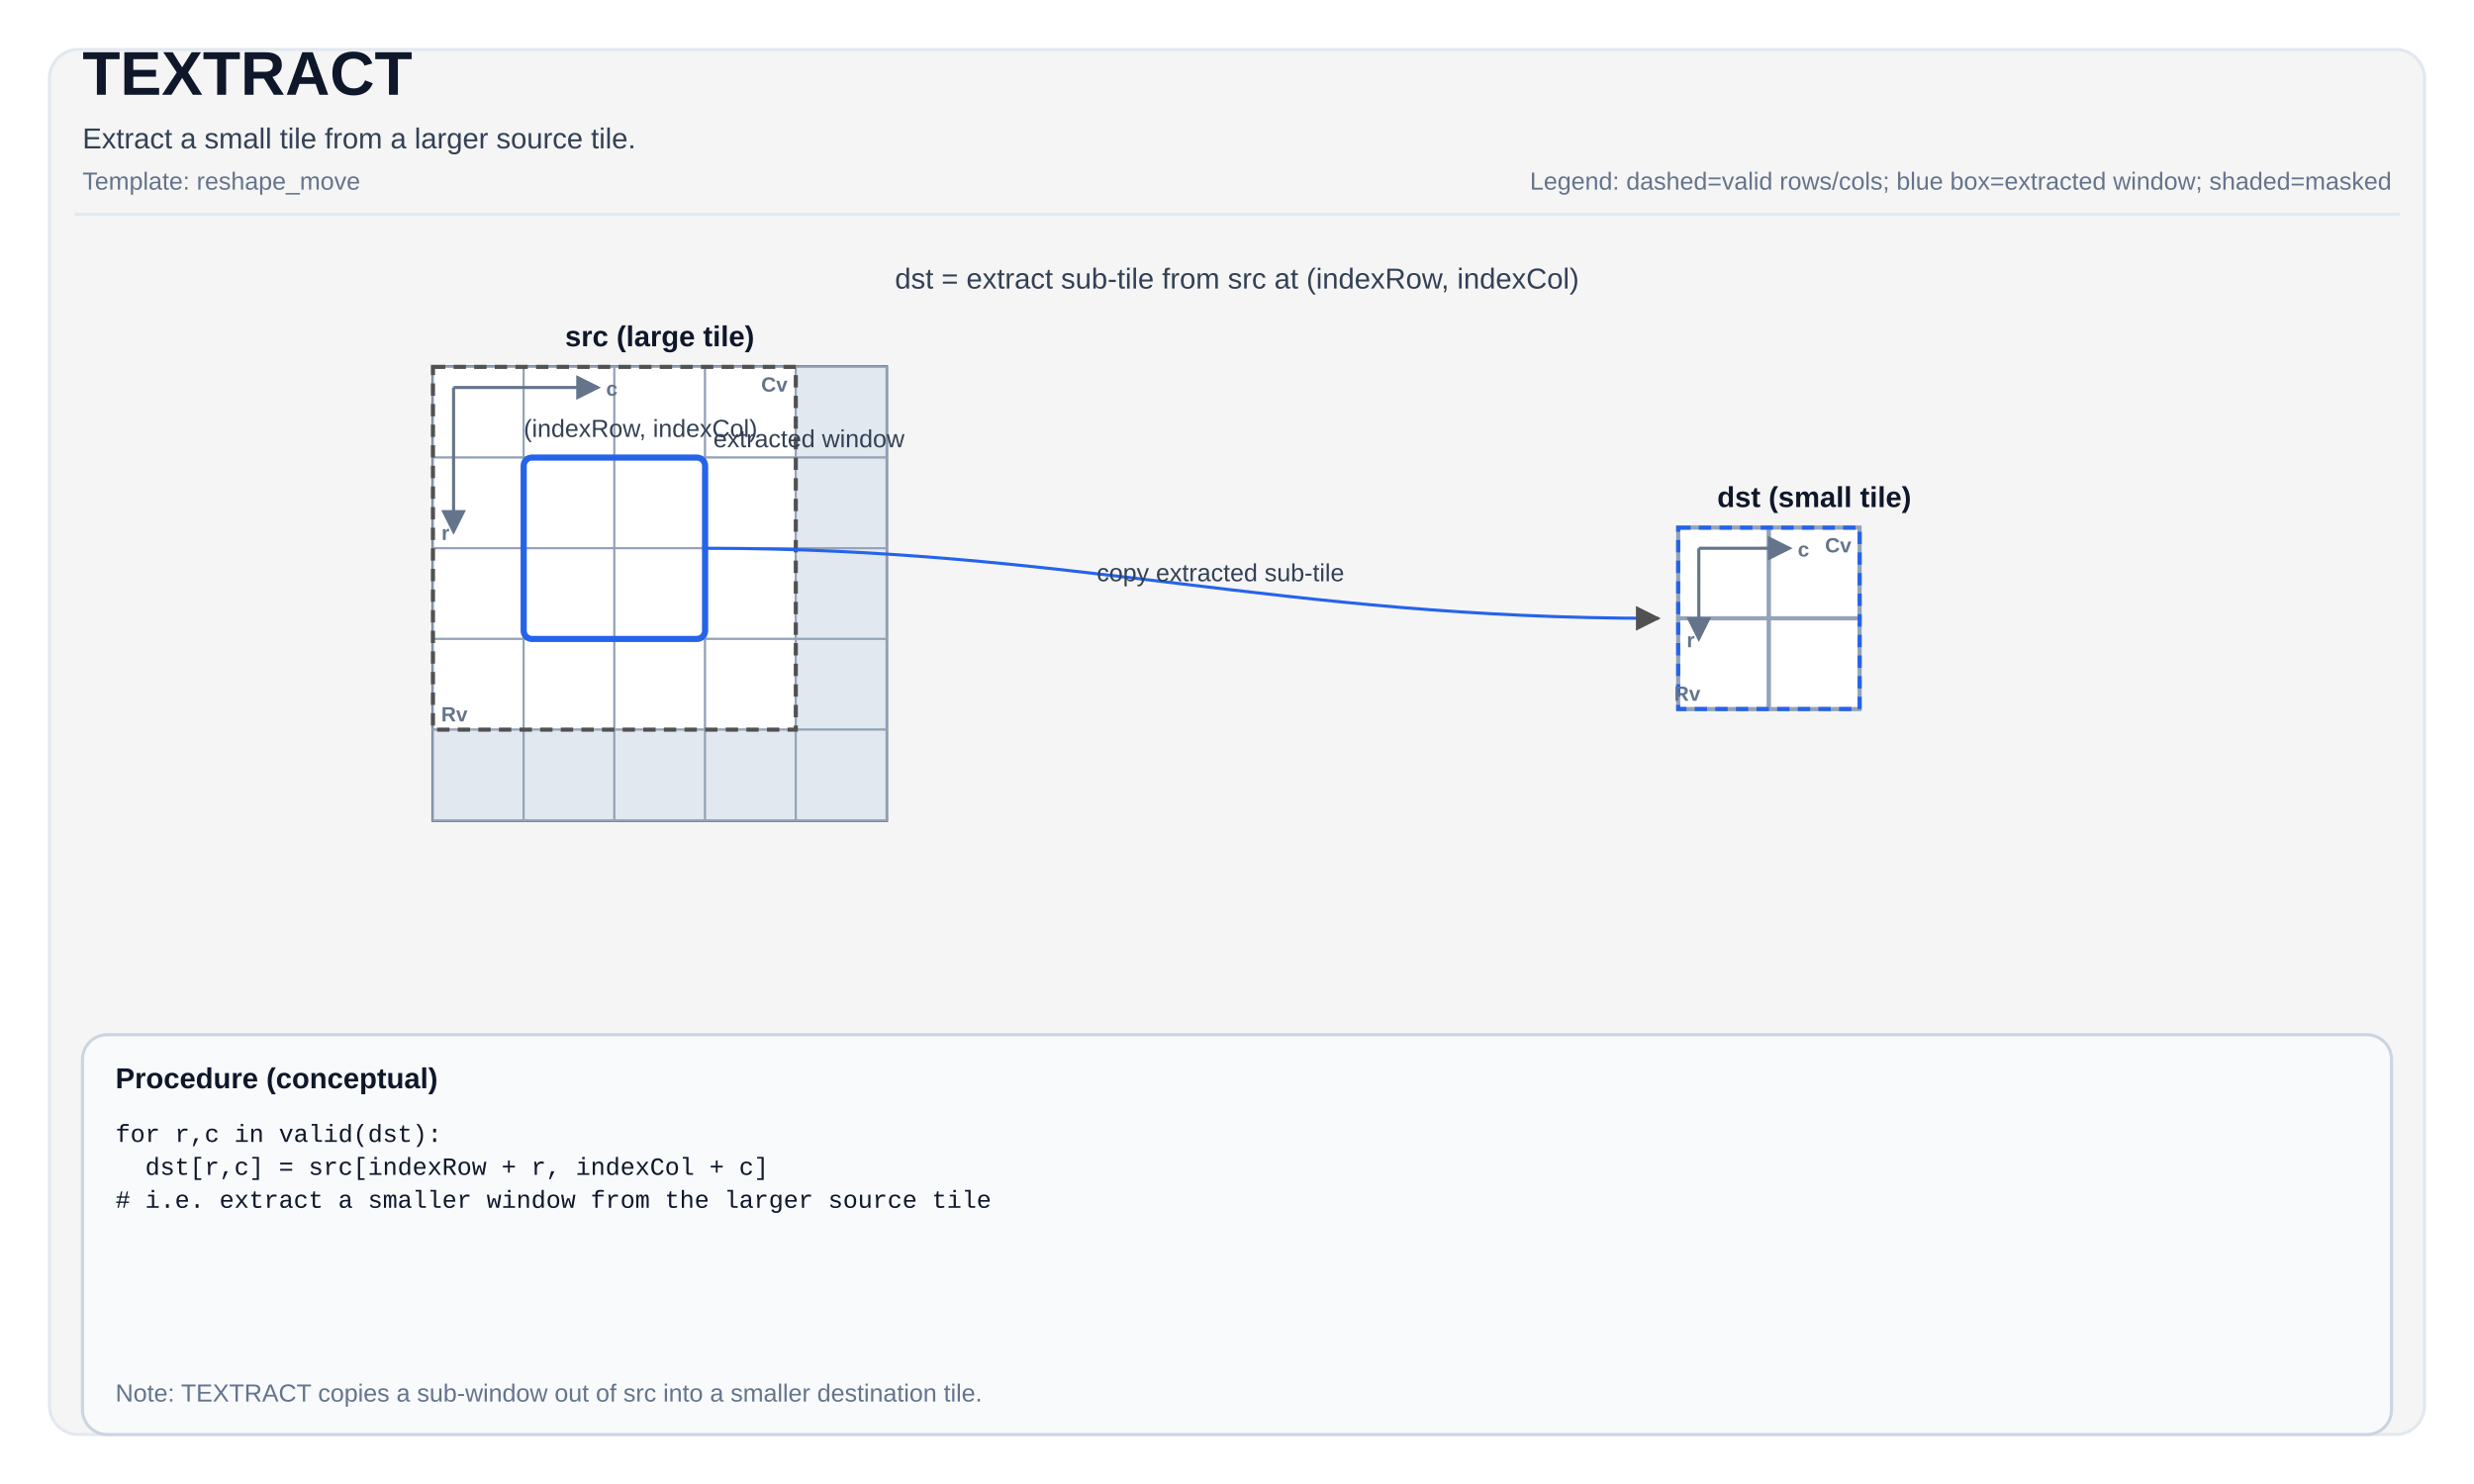
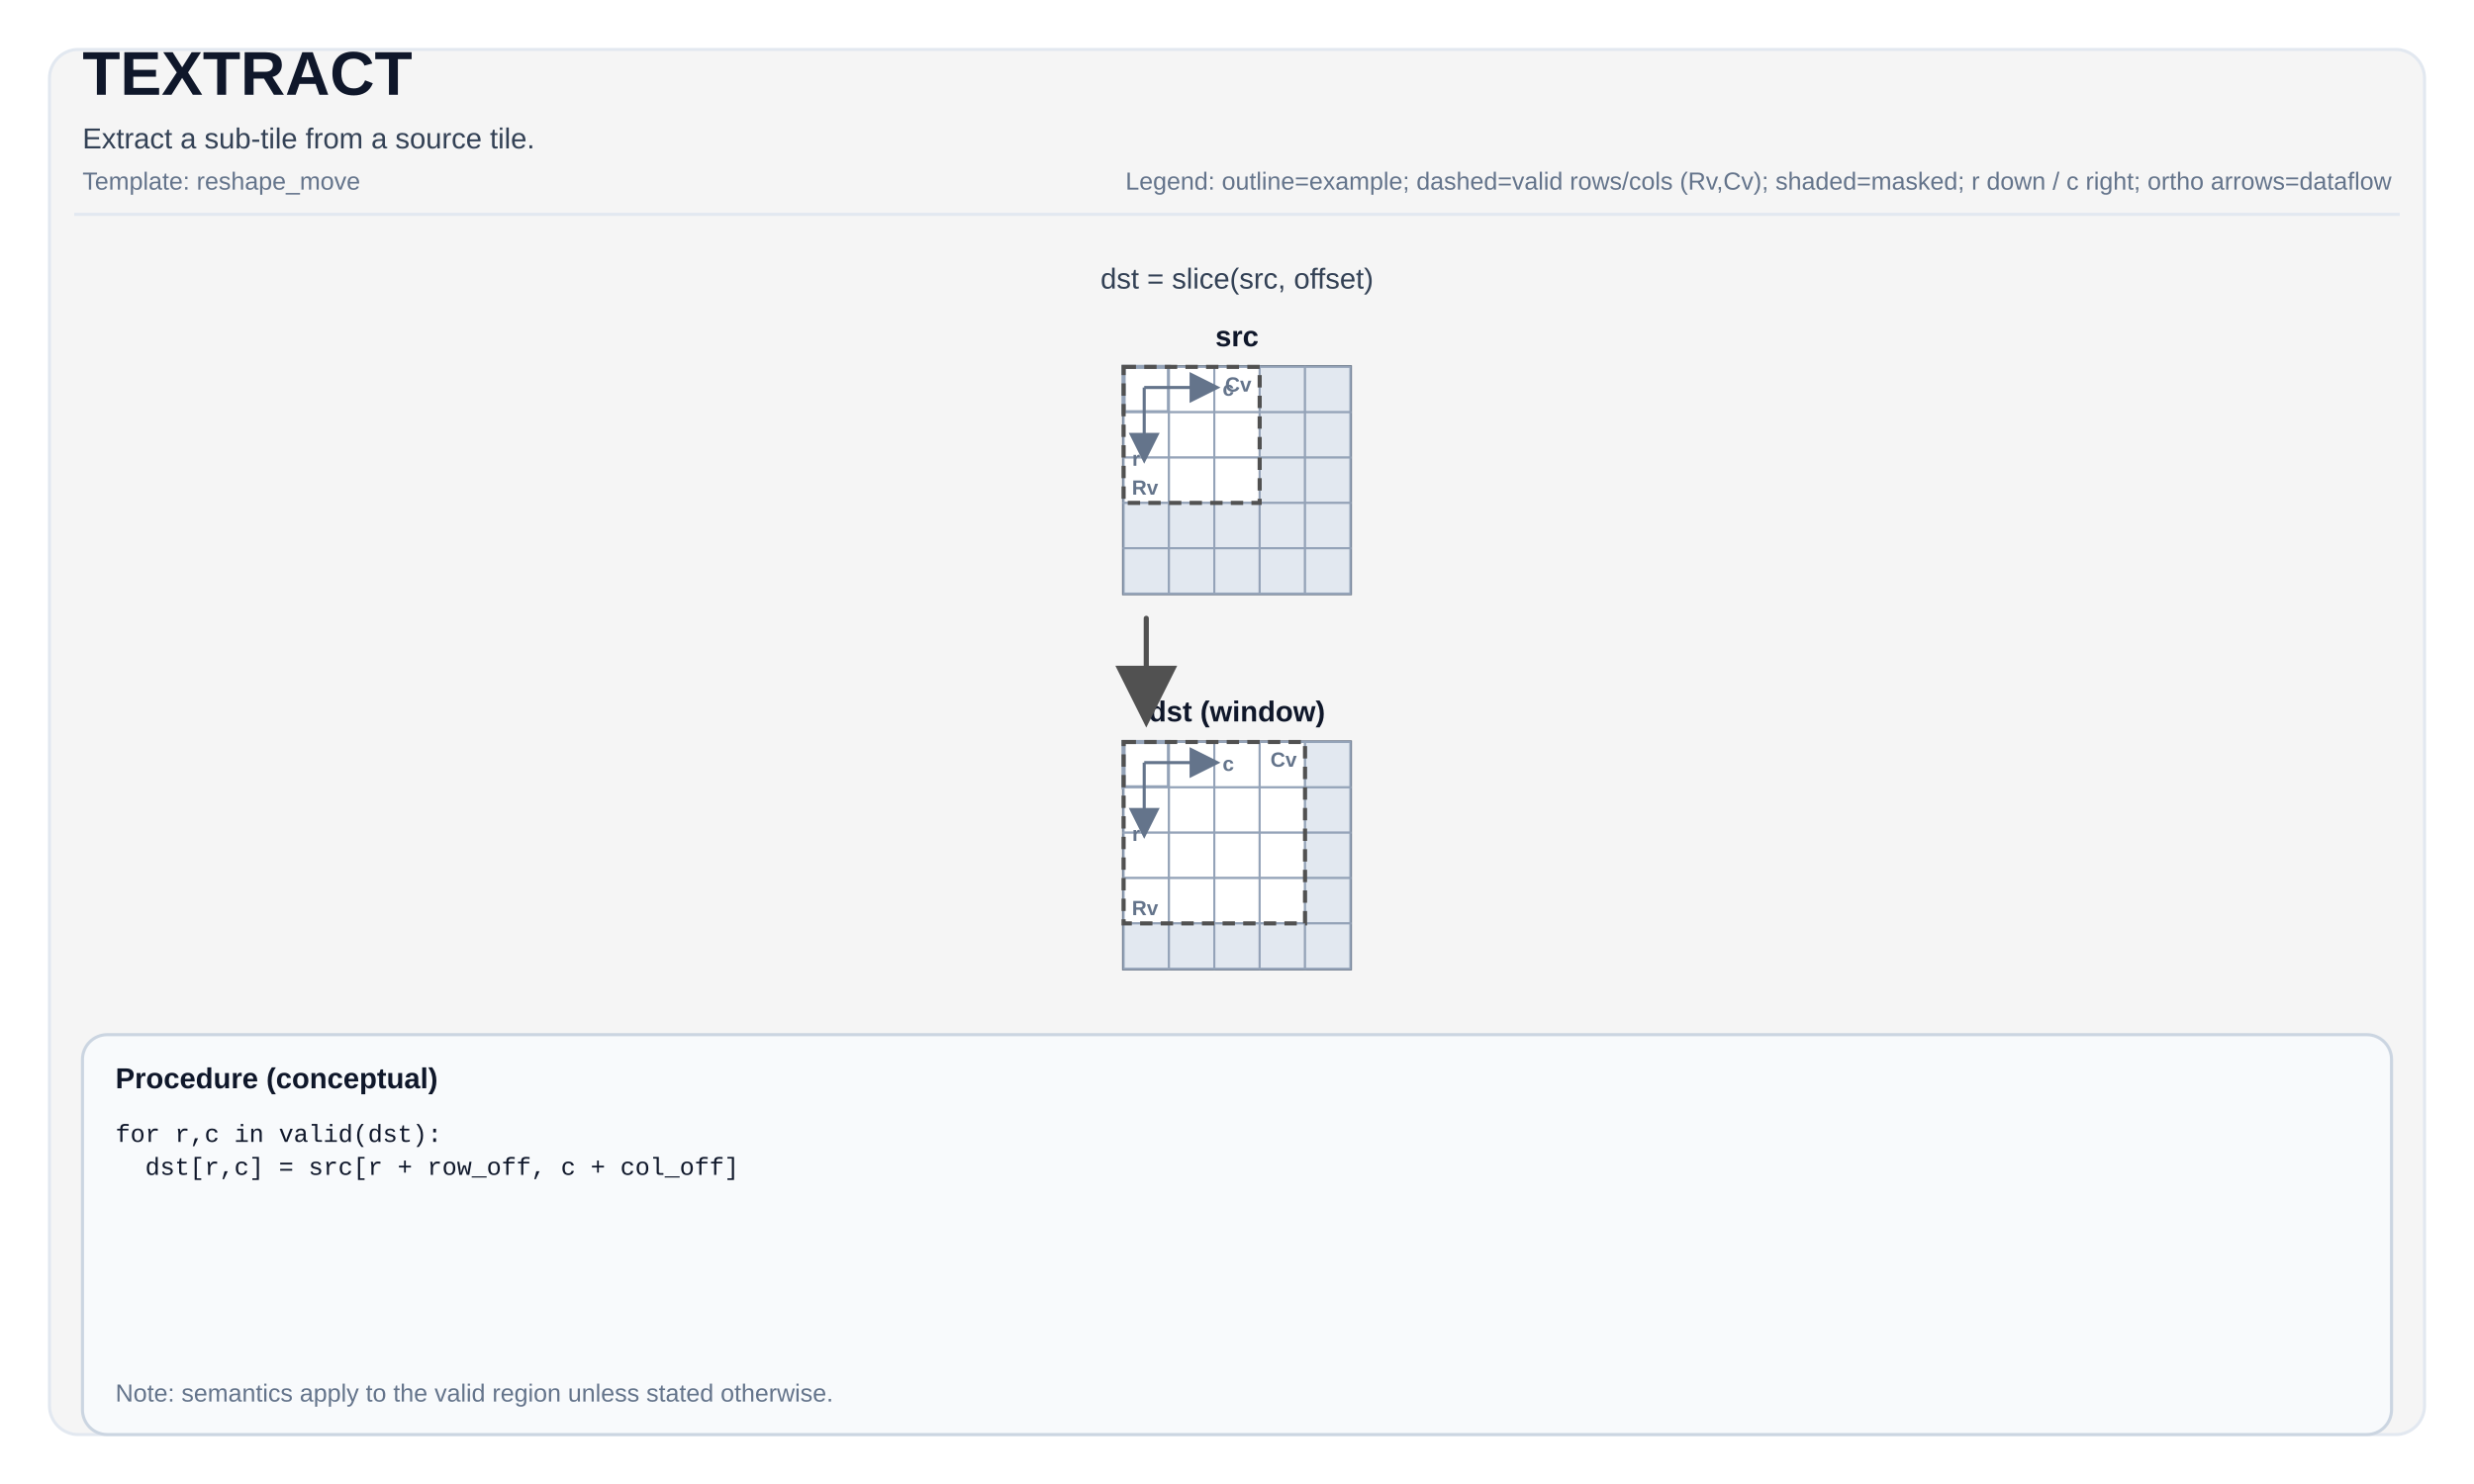
<svg xmlns="http://www.w3.org/2000/svg" width="1200" height="720" viewBox="0 0 1200 720" role="img" aria-label="TEXTRACT tile operation diagram">
  <defs>
-     <marker id="arrow" markerWidth="8" markerHeight="8" refX="7" refY="4" orient="auto">
-       <path d="M0,0 L0,8 L8,4 z" fill="#515151" />
+     <marker id="arrow" markerWidth="12" markerHeight="12" refX="10" refY="6" orient="auto">
+       <path d="M0,0 L0,12 L12,6 z" fill="#515151" />
    </marker>
-     <marker id="axisArrow" markerWidth="8" markerHeight="8" refX="7" refY="4" orient="auto">
-       <path d="M0,0 L0,8 L8,4 z" fill="#64748b" />
+     <marker id="axisArrow" markerWidth="10" markerHeight="10" refX="8" refY="5" orient="auto">
+       <path d="M0,0 L0,10 L10,5 z" fill="#64748b" />
    </marker>
  </defs>
  <style>
svg { font-family: Arial, Helvetica, sans-serif; }
.title { font-size: 30px; font-weight: 700; fill: #0f172a; }
.subtitle { font-size: 14px; fill: #334155; }
.meta { font-size: 12px; fill: #64748b; }
.frame { fill: white; }
.panel { fill: #F5F5F5; stroke: #e2e8f0; stroke-width: 1.5; rx: 14; }
.tileLabel { font-size: 14px; font-weight: 700; fill: #0f172a; }
.tileBorder { fill: none; stroke: #475569; stroke-width: 1.5; }
.cell { fill: #ffffff; stroke: #94a3b8; stroke-width: 1; }
.cellMasked { fill: #e2e8f0; }
.cellHL { stroke-width: 2; }
.cellText { font-family: ui-monospace, SFMono-Regular, Menlo, Monaco, Consolas, 'Liberation Mono', 'Courier New', monospace; font-size: 10px; fill: #0f172a; }
- .arrow { stroke-width: 1.5; fill: none; stroke-linejoin: round; stroke-linecap: round; }
+ .arrow { stroke-width: 2.5; fill: none; stroke-linejoin: round; stroke-linecap: round; }
.axisLine { stroke: #64748b; stroke-width: 1.5; fill: none; }
.axisText { font-size: 10px; fill: #64748b; font-weight: 700; }
+ .opCircle { fill: #ffffff; stroke-width: 2; }
+ .opRect { fill: #ffffff; stroke-width: 2; }
+ .opText { font-size: 10px; font-weight: 800; fill: #0f172a; }
.procBox { fill: #f8fafc; stroke: #cbd5e1; stroke-width: 1.5; rx: 12; }
.procTitle { font-size: 14px; font-weight: 700; fill: #0f172a; }
.procText { font-family: ui-monospace, SFMono-Regular, Menlo, Monaco, Consolas, 'Liberation Mono', 'Courier New', monospace; font-size: 12px; fill: #0f172a; }
.smallLabel { font-size: 12px; fill: #334155; }
+ .scalarBox { fill: #ffffff; stroke: #cbd5e1; stroke-width: 1.5; }
+ .scalarValue { font-size: 16px; font-weight: 700; }
.validBox { fill: none; stroke-width: 2; stroke-dasharray: 6 4; }
</style>
  <rect x="0" y="0" width="1200" height="720" class="frame" />
  <rect x="24" y="24" width="1152" height="672" class="panel" />
  <text x="40" y="46" class="title">TEXTRACT</text>
-   <text x="40" y="72" class="subtitle">Extract a small tile from a larger source tile.</text>
+   <text x="40" y="72" class="subtitle">Extract a sub-tile from a source tile.</text>
  <text x="40" y="92" class="meta">Template: reshape_move</text>
-   <text x="1160" y="92" class="meta" text-anchor="end">Legend: dashed=valid rows/cols; blue box=extracted window; shaded=masked</text>
+   <text x="1160" y="92" class="meta" text-anchor="end">Legend: outline=example; dashed=valid rows/cols (Rv,Cv); shaded=masked; r down / c right; ortho arrows=dataflow</text>
  <line x1="36" y1="104" x2="1164" y2="104" stroke="#e2e8f0" stroke-width="1.5" />
-   <text x="600" y="140" class="subtitle" text-anchor="middle" fill="#515151">dst = extract sub-tile from src at (indexRow, indexCol)</text>
-   <text x="320" y="168" class="tileLabel" text-anchor="middle">src (large tile)</text>
-   <rect x="210" y="178" width="220" height="220" class="tileBorder" />
-   <rect x="210" y="178" width="44" height="44" class="cell" />
-   <rect x="254" y="178" width="44" height="44" class="cell" />
-   <rect x="298" y="178" width="44" height="44" class="cell" />
-   <rect x="342" y="178" width="44" height="44" class="cell" />
-   <rect x="386" y="178" width="44" height="44" class="cell cellMasked" />
-   <rect x="210" y="222" width="44" height="44" class="cell" />
-   <rect x="254" y="222" width="44" height="44" class="cell" />
-   <rect x="298" y="222" width="44" height="44" class="cell" />
-   <rect x="342" y="222" width="44" height="44" class="cell" />
-   <rect x="386" y="222" width="44" height="44" class="cell cellMasked" />
-   <rect x="210" y="266" width="44" height="44" class="cell" />
-   <rect x="254" y="266" width="44" height="44" class="cell" />
-   <rect x="298" y="266" width="44" height="44" class="cell" />
-   <rect x="342" y="266" width="44" height="44" class="cell" />
-   <rect x="386" y="266" width="44" height="44" class="cell cellMasked" />
-   <rect x="210" y="310" width="44" height="44" class="cell" />
-   <rect x="254" y="310" width="44" height="44" class="cell" />
-   <rect x="298" y="310" width="44" height="44" class="cell" />
-   <rect x="342" y="310" width="44" height="44" class="cell" />
-   <rect x="386" y="310" width="44" height="44" class="cell cellMasked" />
-   <rect x="210" y="354" width="44" height="44" class="cell cellMasked" />
-   <rect x="254" y="354" width="44" height="44" class="cell cellMasked" />
-   <rect x="298" y="354" width="44" height="44" class="cell cellMasked" />
-   <rect x="342" y="354" width="44" height="44" class="cell cellMasked" />
-   <rect x="386" y="354" width="44" height="44" class="cell cellMasked" />
-   <rect x="210" y="178" width="176" height="176" class="validBox" stroke="#515151" />
-   <rect x="254" y="222" width="88" height="88" fill="none" stroke="#2563eb" stroke-width="3" rx="4" />
-   <text x="346" y="217" class="smallLabel" fill="#2563eb">extracted window</text>
-   <text x="254" y="212" class="smallLabel" fill="#2563eb">(indexRow, indexCol)</text>
-   <path d="M 220 188 L 290 188" class="axisLine" marker-end="url(#axisArrow)" />
-   <path d="M 220 188 L 220 258" class="axisLine" marker-end="url(#axisArrow)" />
-   <text x="294" y="192" class="axisText">c</text>
-   <text x="218" y="262" class="axisText" text-anchor="end">r</text>
-   <text x="214" y="350" class="axisText">Rv</text>
-   <text x="382" y="190" class="axisText" text-anchor="end">Cv</text>
-   <text x="880" y="246" class="tileLabel" text-anchor="middle">dst (small tile)</text>
-   <rect x="814" y="256" width="88" height="88" class="tileBorder" />
-   <rect x="814" y="256" width="44" height="44" class="cell cellHL" stroke="#2563eb" />
-   <rect x="858" y="256" width="44" height="44" class="cell cellHL" stroke="#2563eb" />
-   <rect x="814" y="300" width="44" height="44" class="cell cellHL" stroke="#2563eb" />
-   <rect x="858" y="300" width="44" height="44" class="cell cellHL" stroke="#2563eb" />
-   <rect x="814" y="256" width="88" height="88" class="validBox" stroke="#2563eb" />
-   <path d="M 824 266 L 868 266" class="axisLine" marker-end="url(#axisArrow)" />
-   <path d="M 824 266 L 824 310" class="axisLine" marker-end="url(#axisArrow)" />
-   <text x="872" y="270" class="axisText">c</text>
-   <text x="822" y="314" class="axisText" text-anchor="end">r</text>
-   <text x="812" y="340" class="axisText">Rv</text>
-   <text x="898" y="268" class="axisText" text-anchor="end">Cv</text>
-   <path d="M 342 266 C 520 266, 620 300, 804 300" class="arrow" stroke="#2563eb" marker-end="url(#arrow)" />
-   <text x="592" y="282" class="smallLabel" fill="#2563eb" text-anchor="middle">copy extracted sub-tile</text>
+   <text x="600" y="140" class="subtitle" text-anchor="middle" fill="#515151">dst = slice(src, offset)</text>
+   <text x="600" y="168" class="tileLabel" text-anchor="middle">src</text>
+   <rect x="545" y="178" width="110" height="110" class="tileBorder" />
+   <rect x="545" y="178" width="22" height="22" class="cell cellHL" stroke="#515151" />
+   <rect x="567" y="178" width="22" height="22" class="cell" />
+   <rect x="589" y="178" width="22" height="22" class="cell" />
+   <rect x="611" y="178" width="22" height="22" class="cell cellMasked" />
+   <rect x="633" y="178" width="22" height="22" class="cell cellMasked" />
+   <rect x="545" y="200" width="22" height="22" class="cell" />
+   <rect x="567" y="200" width="22" height="22" class="cell" />
+   <rect x="589" y="200" width="22" height="22" class="cell" />
+   <rect x="611" y="200" width="22" height="22" class="cell cellMasked" />
+   <rect x="633" y="200" width="22" height="22" class="cell cellMasked" />
+   <rect x="545" y="222" width="22" height="22" class="cell" />
+   <rect x="567" y="222" width="22" height="22" class="cell" />
+   <rect x="589" y="222" width="22" height="22" class="cell" />
+   <rect x="611" y="222" width="22" height="22" class="cell cellMasked" />
+   <rect x="633" y="222" width="22" height="22" class="cell cellMasked" />
+   <rect x="545" y="244" width="22" height="22" class="cell cellMasked" />
+   <rect x="567" y="244" width="22" height="22" class="cell cellMasked" />
+   <rect x="589" y="244" width="22" height="22" class="cell cellMasked" />
+   <rect x="611" y="244" width="22" height="22" class="cell cellMasked" />
+   <rect x="633" y="244" width="22" height="22" class="cell cellMasked" />
+   <rect x="545" y="266" width="22" height="22" class="cell cellMasked" />
+   <rect x="567" y="266" width="22" height="22" class="cell cellMasked" />
+   <rect x="589" y="266" width="22" height="22" class="cell cellMasked" />
+   <rect x="611" y="266" width="22" height="22" class="cell cellMasked" />
+   <rect x="633" y="266" width="22" height="22" class="cell cellMasked" />
+   <rect x="545" y="178" width="66" height="66" class="validBox" stroke="#515151" />
+   <text x="549" y="240" class="axisText">Rv</text>
+   <text x="607" y="190" class="axisText" text-anchor="end">Cv</text>
+   <path d="M 555 188 L 589 188" class="axisLine" marker-end="url(#axisArrow)" />
+   <path d="M 555 188 L 555 222" class="axisLine" marker-end="url(#axisArrow)" />
+   <text x="593" y="192" class="axisText">c</text>
+   <text x="553" y="226" class="axisText" text-anchor="end">r</text>
+   <text x="600" y="350" class="tileLabel" text-anchor="middle">dst (window)</text>
+   <rect x="545" y="360" width="110" height="110" class="tileBorder" />
+   <rect x="545" y="360" width="22" height="22" class="cell cellHL" stroke="#515151" />
+   <rect x="567" y="360" width="22" height="22" class="cell" />
+   <rect x="589" y="360" width="22" height="22" class="cell" />
+   <rect x="611" y="360" width="22" height="22" class="cell" />
+   <rect x="633" y="360" width="22" height="22" class="cell cellMasked" />
+   <rect x="545" y="382" width="22" height="22" class="cell" />
+   <rect x="567" y="382" width="22" height="22" class="cell" />
+   <rect x="589" y="382" width="22" height="22" class="cell" />
+   <rect x="611" y="382" width="22" height="22" class="cell" />
+   <rect x="633" y="382" width="22" height="22" class="cell cellMasked" />
+   <rect x="545" y="404" width="22" height="22" class="cell" />
+   <rect x="567" y="404" width="22" height="22" class="cell" />
+   <rect x="589" y="404" width="22" height="22" class="cell" />
+   <rect x="611" y="404" width="22" height="22" class="cell" />
+   <rect x="633" y="404" width="22" height="22" class="cell cellMasked" />
+   <rect x="545" y="426" width="22" height="22" class="cell" />
+   <rect x="567" y="426" width="22" height="22" class="cell" />
+   <rect x="589" y="426" width="22" height="22" class="cell" />
+   <rect x="611" y="426" width="22" height="22" class="cell" />
+   <rect x="633" y="426" width="22" height="22" class="cell cellMasked" />
+   <rect x="545" y="448" width="22" height="22" class="cell cellMasked" />
+   <rect x="567" y="448" width="22" height="22" class="cell cellMasked" />
+   <rect x="589" y="448" width="22" height="22" class="cell cellMasked" />
+   <rect x="611" y="448" width="22" height="22" class="cell cellMasked" />
+   <rect x="633" y="448" width="22" height="22" class="cell cellMasked" />
+   <rect x="545" y="360" width="88" height="88" class="validBox" stroke="#515151" />
+   <text x="549" y="444" class="axisText">Rv</text>
+   <text x="629" y="372" class="axisText" text-anchor="end">Cv</text>
+   <path d="M 555 370 L 589 370" class="axisLine" marker-end="url(#axisArrow)" />
+   <path d="M 555 370 L 555 404" class="axisLine" marker-end="url(#axisArrow)" />
+   <text x="593" y="374" class="axisText">c</text>
+   <text x="553" y="408" class="axisText" text-anchor="end">r</text>
+   <path d="M 556 300 L 556 324 L 556 324 L 556 348" class="arrow" stroke="#515151" marker-end="url(#arrow)" />
  <rect x="40" y="502" width="1120" height="194" class="procBox" />
  <text x="56" y="528" class="procTitle">Procedure (conceptual)</text>
  <text x="56" y="554" class="procText" xml:space="preserve">
    <tspan x="56" dy="0">for r,c in valid(dst):</tspan>
-     <tspan x="56" dy="16">  dst[r,c] = src[indexRow + r, indexCol + c]</tspan>
-     <tspan x="56" dy="16"># i.e. extract a smaller window from the larger source tile</tspan>
+     <tspan x="56" dy="16">  dst[r,c] = src[r + row_off, c + col_off]</tspan>
  </text>
-   <text x="56" y="680" class="meta">Note: TEXTRACT copies a sub-window out of src into a smaller destination tile.</text>
+   <text x="56" y="680" class="meta">Note: semantics apply to the valid region unless stated otherwise.</text>
</svg>
